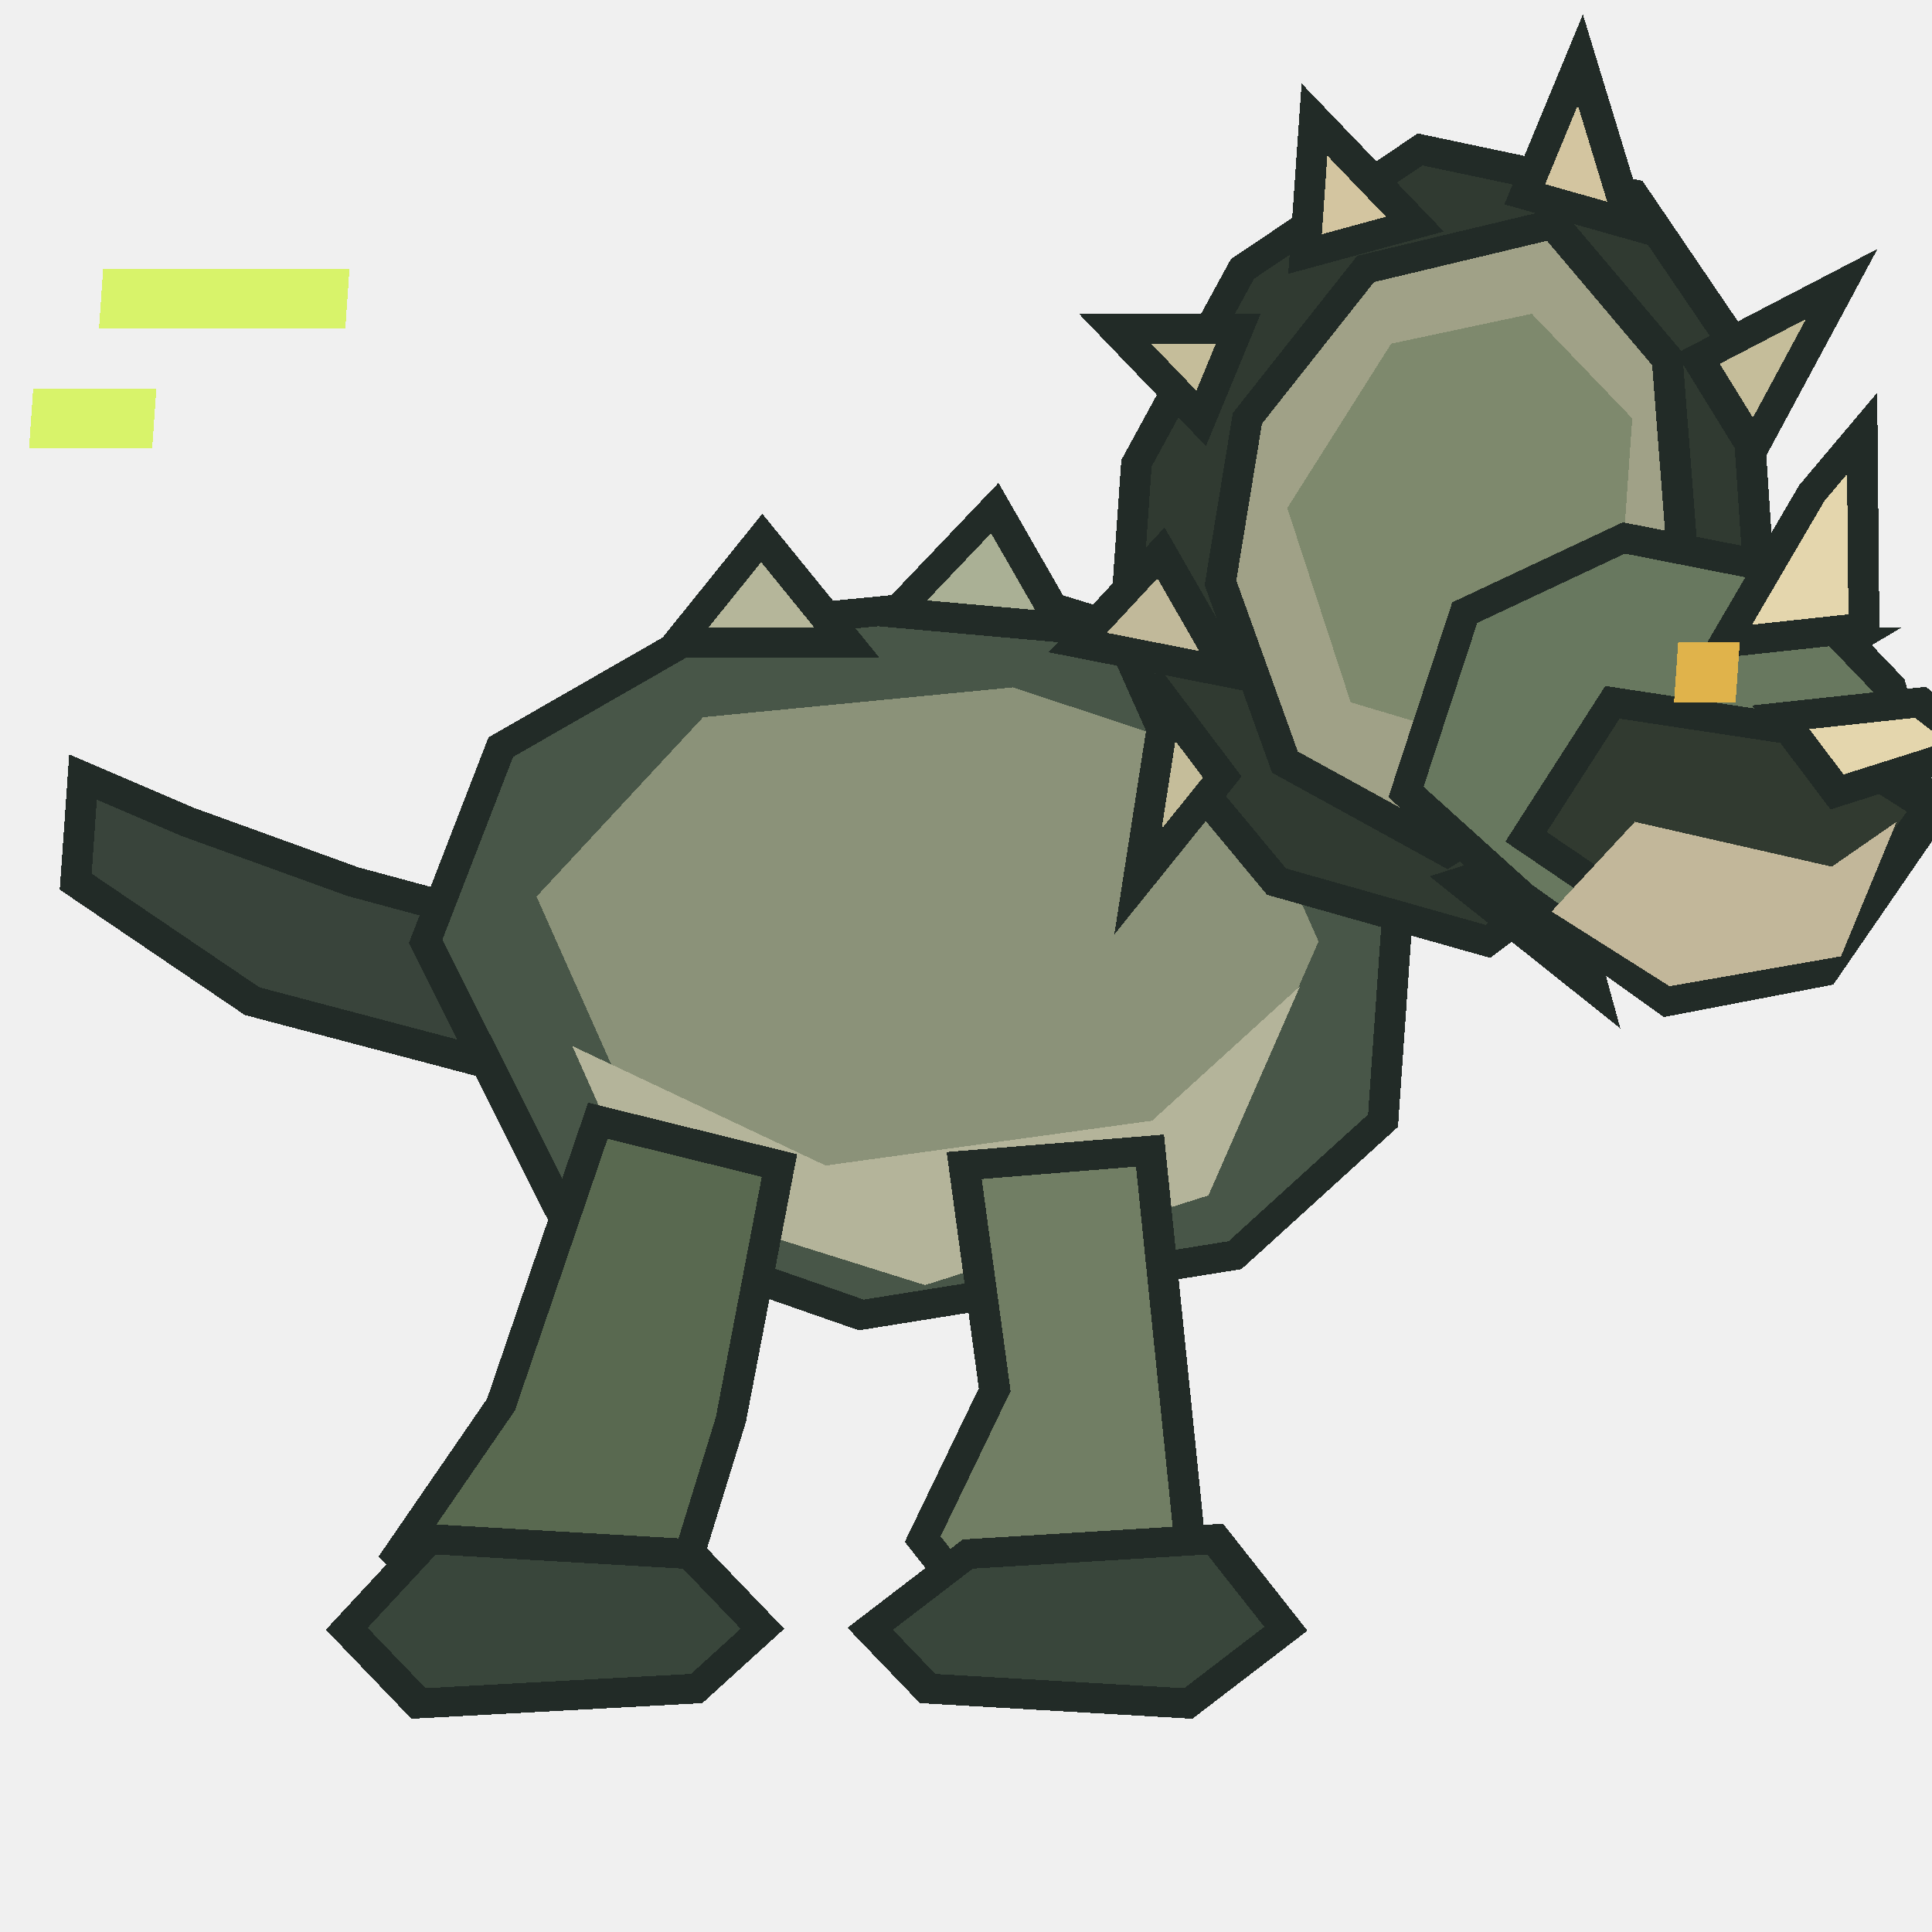
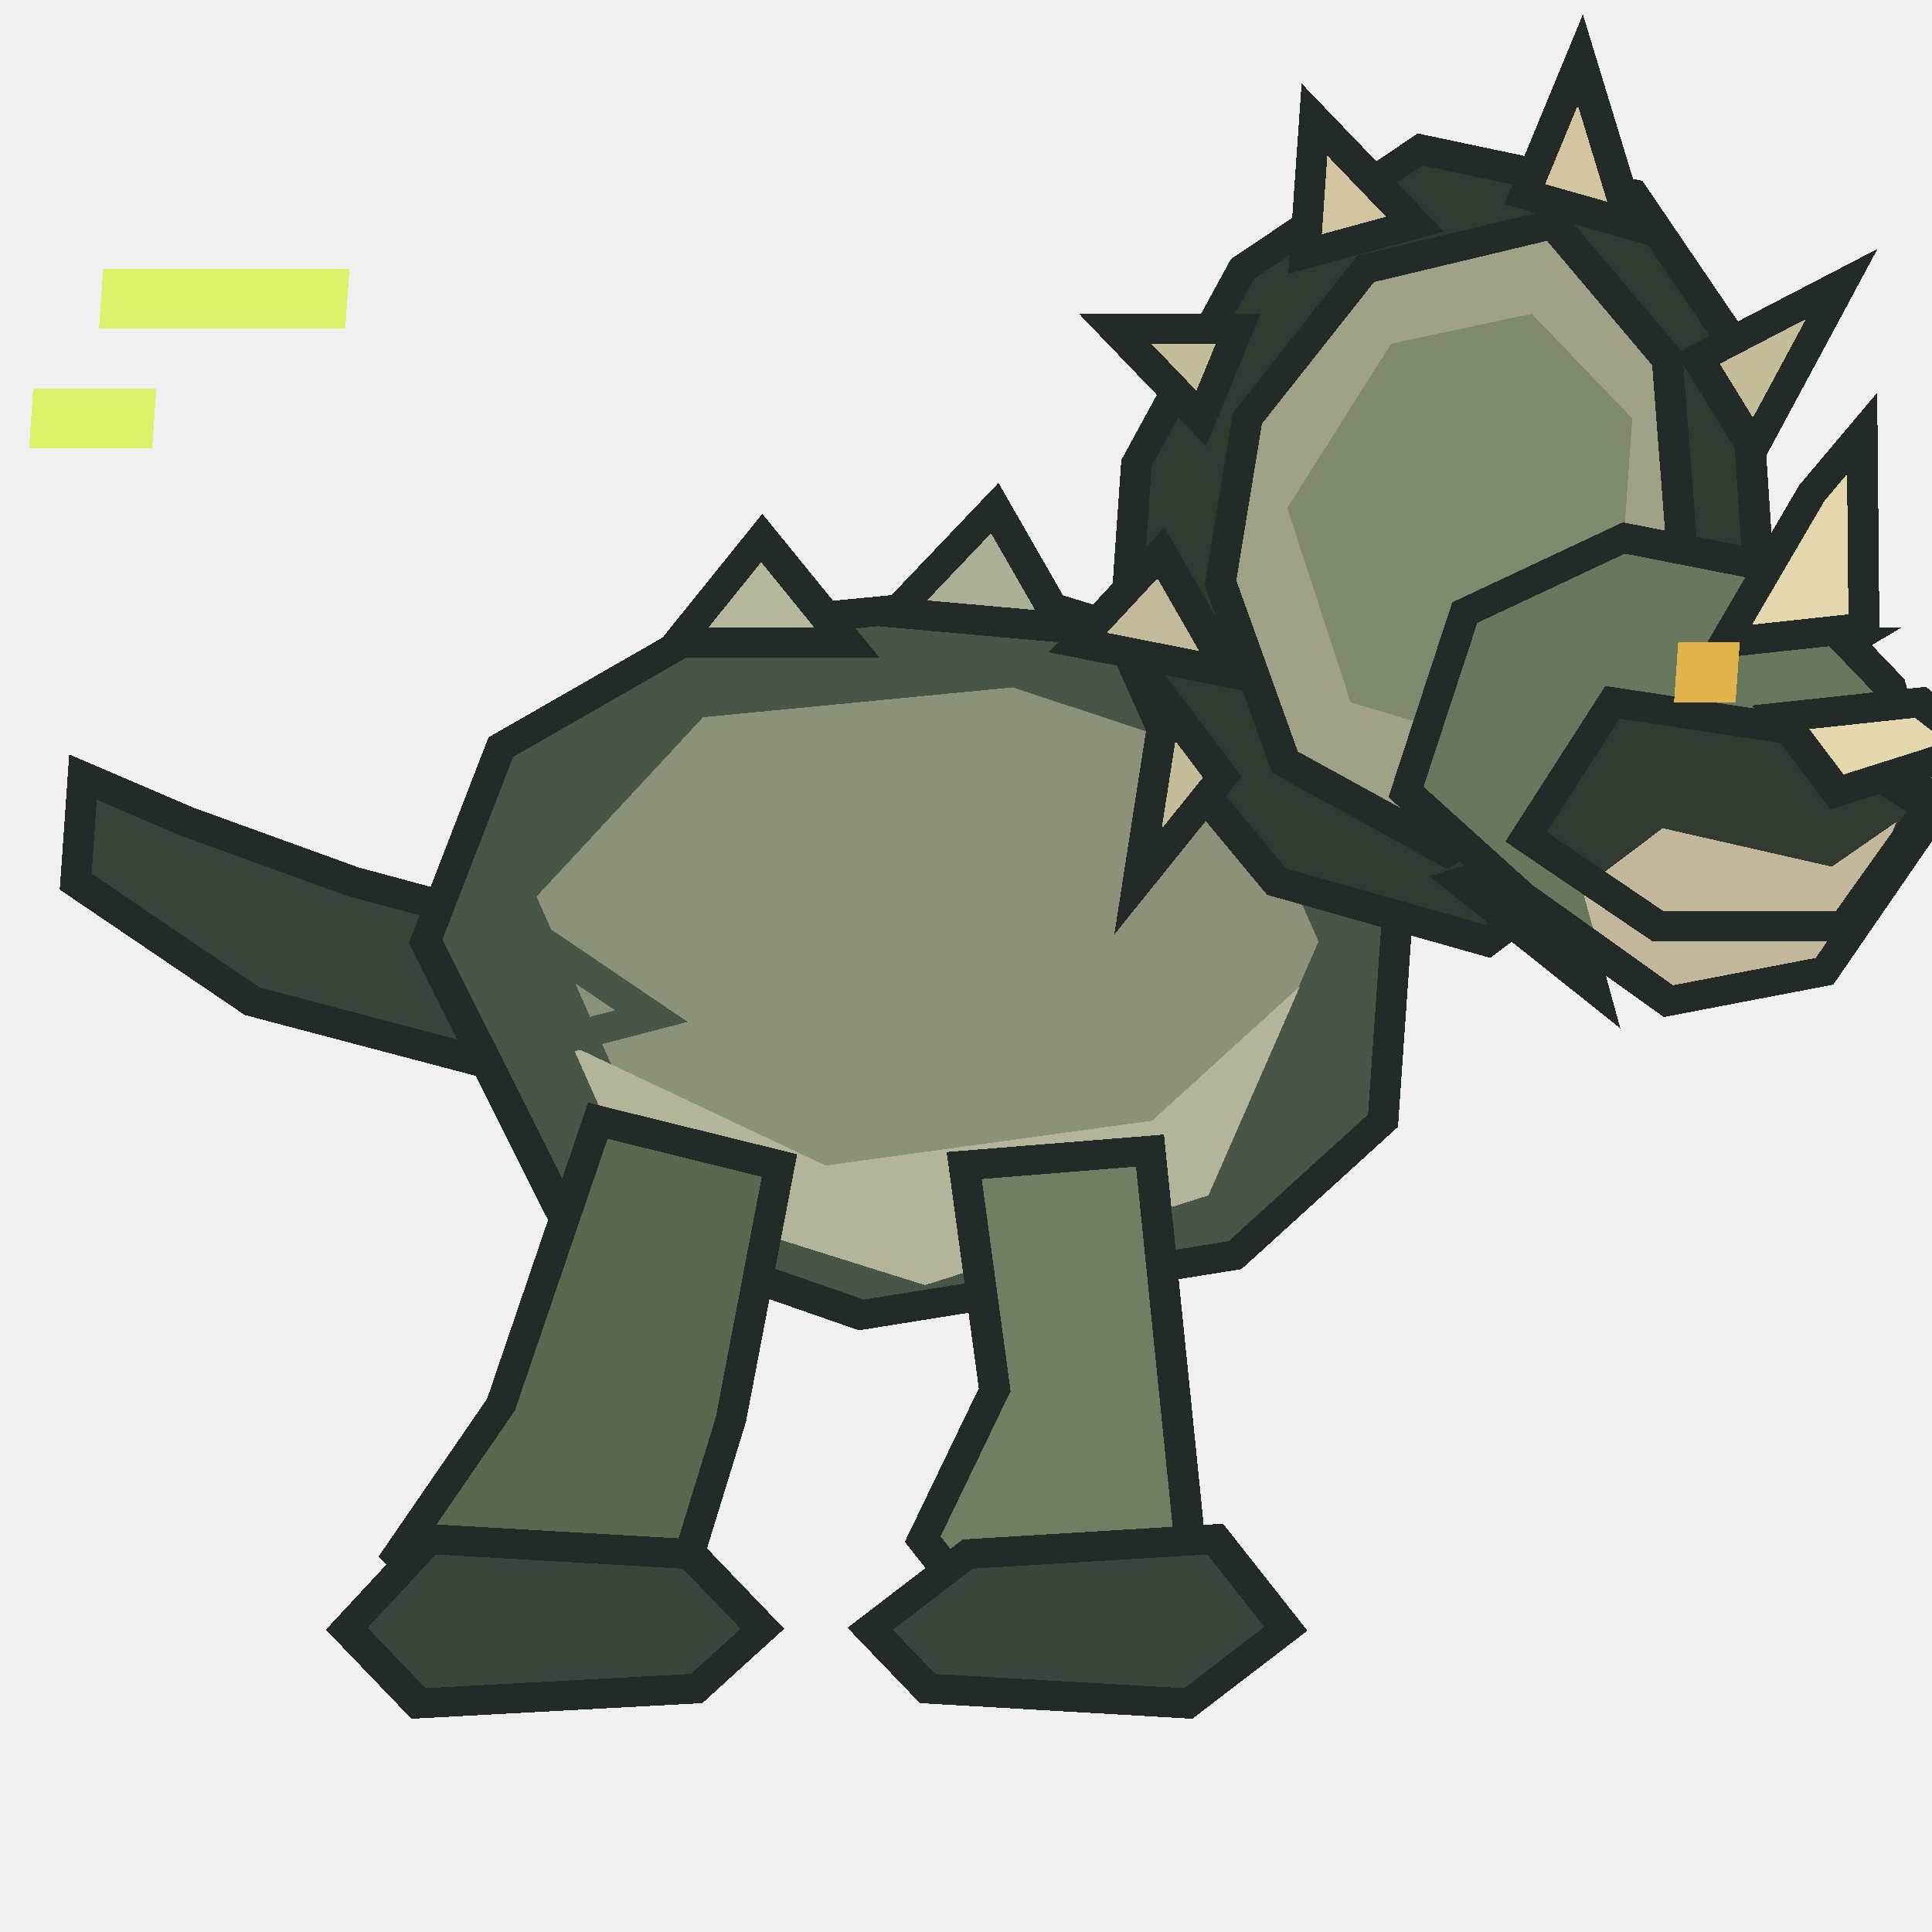
<svg xmlns="http://www.w3.org/2000/svg" data-pose="attack" data-feet-orientation="forward" viewBox="0 0 128 128" shape-rendering="crispEdges" role="img" aria-label="Ferrucutus Cerastes" data-character="Ferrucutus Cerastes" data-species="Ceratopsian" data-origin="King Kong 2005" data-anatomy="quadruped oval spiked frill paired nasal horns short thick tail">
  <g data-pose-transform="attack" transform="translate(4 0) skewX(-4) scale(1.02 .99)">
    <g stroke="#222b27" stroke-width="2" stroke-linejoin="miter">
+       <defs>
+         <mask id="dino-outline-mask-2" maskUnits="userSpaceOnUse" x="0" y="0" width="128" height="128" style="mask-type:luminance">
+           <g fill="#ffffff" stroke="none">
+             <polygon points="34,62 23,59 12,55 5,52 5,59 17,67 32,71 43,68" />
+             <polygon points="28,63 32,50 45,42 65,40 81,45 91,56 91,75 82,84 58,88 38,81" />
+             <polygon points="40,75 52,78 50,95 47,108 34,109 29,104 35,94" />
+             <polygon points="64,78 76,77 79,95 81,107 68,109 63,103 67,93" />
+             <polygon points="31,104 48,103 53,109 48,114 30,113 26,109" transform="translate(79 0) scale(-1 1)" />
+             <polygon points="66,104 82,103 87,109 81,114 64,113 60,109" />
+             <polygon points="72,43 72,31 78,18 89,10 103,13 111,24 113,39 108,54 97,63 83,59 76,51" />
+             <polygon points="78,39 79,28 86,18 98,15 106,24 108,38 103,51 94,57 83,51" />
+             <polygon points="76,28 70,22 78,22" />
+             <polygon points="82,17 82,8 89,15" />
+             <polygon points="96,13 99,4 103,15" />
+             <polygon points="108,24 117,19 112,30" />
+             <polygon points="110,43 119,43 108,50" />
+             <polygon points="101,57 104,66 95,59" />
+             <polygon points="79,52 74,59 75,47" />
+             <polygon points="94,41 104,36 114,38 122,46 125,55 119,65 109,67 99,60 91,53" />
+             <polygon points="104,47 117,49 125,54 120,62 108,62 99,56" />
+             <polygon points="111,43 116,33 119,29 120,42" />
+             <polygon points="115,48 124,47 128,50 119,53" />
+             <polygon points="43,43 48,36 54,43" />
+             <polygon points="57,41 63,34 68,42" />
+             <polygon points="69,43 74,37 79,45" />
+           </g>
+           <polygon points="34,62 23,59 12,55 5,52 5,59 17,67 32,71 43,68" fill="none" stroke="#000000" stroke-width="2" stroke-linejoin="miter" />
+           <polygon points="28,63 32,50 45,42 65,40 81,45 91,56 91,75 82,84 58,88 38,81" fill="none" stroke="#000000" stroke-width="2" stroke-linejoin="miter" />
+           <polygon points="40,75 52,78 50,95 47,108 34,109 29,104 35,94" fill="none" stroke="#000000" stroke-width="2" stroke-linejoin="miter" />
+           <polygon points="64,78 76,77 79,95 81,107 68,109 63,103 67,93" fill="none" stroke="#000000" stroke-width="2" stroke-linejoin="miter" />
+           <polygon points="31,104 48,103 53,109 48,114 30,113 26,109" transform="translate(79 0) scale(-1 1)" fill="none" stroke="#000000" stroke-width="2" stroke-linejoin="miter" />
+           <polygon points="66,104 82,103 87,109 81,114 64,113 60,109" fill="none" stroke="#000000" stroke-width="2" stroke-linejoin="miter" />
+           <polygon points="72,43 72,31 78,18 89,10 103,13 111,24 113,39 108,54 97,63 83,59 76,51" fill="none" stroke="#000000" stroke-width="2" stroke-linejoin="miter" />
+           <polygon points="78,39 79,28 86,18 98,15 106,24 108,38 103,51 94,57 83,51" fill="none" stroke="#000000" stroke-width="2" stroke-linejoin="miter" />
+           <polygon points="76,28 70,22 78,22" fill="none" stroke="#000000" stroke-width="2" stroke-linejoin="miter" />
+           <polygon points="82,17 82,8 89,15" fill="none" stroke="#000000" stroke-width="2" stroke-linejoin="miter" />
+           <polygon points="96,13 99,4 103,15" fill="none" stroke="#000000" stroke-width="2" stroke-linejoin="miter" />
+           <polygon points="108,24 117,19 112,30" fill="none" stroke="#000000" stroke-width="2" stroke-linejoin="miter" />
+           <polygon points="110,43 119,43 108,50" fill="none" stroke="#000000" stroke-width="2" stroke-linejoin="miter" />
+           <polygon points="101,57 104,66 95,59" fill="none" stroke="#000000" stroke-width="2" stroke-linejoin="miter" />
+           <polygon points="79,52 74,59 75,47" fill="none" stroke="#000000" stroke-width="2" stroke-linejoin="miter" />
+           <polygon points="94,41 104,36 114,38 122,46 125,55 119,65 109,67 99,60 91,53" fill="none" stroke="#000000" stroke-width="2" stroke-linejoin="miter" />
+           <polygon points="104,47 117,49 125,54 120,62 108,62 99,56" fill="none" stroke="#000000" stroke-width="2" stroke-linejoin="miter" />
+           <polygon points="111,43 116,33 119,29 120,42" fill="none" stroke="#000000" stroke-width="2" stroke-linejoin="miter" />
+           <polygon points="115,48 124,47 128,50 119,53" fill="none" stroke="#000000" stroke-width="2" stroke-linejoin="miter" />
+           <polygon points="43,43 48,36 54,43" fill="none" stroke="#000000" stroke-width="2" stroke-linejoin="miter" />
+           <polygon points="57,41 63,34 68,42" fill="none" stroke="#000000" stroke-width="2" stroke-linejoin="miter" />
+           <polygon points="69,43 74,37 79,45" fill="none" stroke="#000000" stroke-width="2" stroke-linejoin="miter" />
+         </mask>
+       </defs>
      <polygon points="34,62 23,59 12,55 5,52 5,59 17,67 32,71 43,68" fill="#39443b" />
      <polygon points="28,63 32,50 45,42 65,40 81,45 91,56 91,75 82,84 58,88 38,81" fill="#485648" />
-       <polygon points="35,60 45,48 65,46 80,51 86,63 81,77 62,82 43,76" fill="#8b9279" stroke="none" />
-       <polygon points="38,70 55,78 76,75 85,66 80,80 62,86 43,80" fill="#b4b49a" stroke="none" />
+       <polygon points="35,60 45,48 65,46 80,51 86,63 81,77 62,82 43,76" fill="#8b9279" stroke="none" mask="url(#dino-outline-mask-2)" />
+       <polygon points="38,70 55,78 76,75 85,66 80,80 62,86 43,80" fill="#b4b49a" stroke="none" mask="url(#dino-outline-mask-2)" />
      <polygon points="40,75 52,78 50,95 47,108 34,109 29,104 35,94" fill="#596950" />
      <polygon points="64,78 76,77 79,95 81,107 68,109 63,103 67,93" fill="#717e64" />
      <polygon points="31,104 48,103 53,109 48,114 30,113 26,109" data-foot-facing="forward" transform="translate(79 0) scale(-1 1)" fill="#39463b" />
      <polygon points="66,104 82,103 87,109 81,114 64,113 60,109" data-foot-facing="forward" fill="#39463b" />
      <polygon points="72,43 72,31 78,18 89,10 103,13 111,24 113,39 108,54 97,63 83,59 76,51" fill="#303a31" />
      <polygon points="78,39 79,28 86,18 98,15 106,24 108,38 103,51 94,57 83,51" fill="#a0a187" />
-       <polygon points="82,34 88,23 97,21 104,28 104,42 97,50 87,47" fill="#7e896d" stroke="none" />
+       <polygon points="82,34 88,23 97,21 104,28 104,42 97,50 87,47" fill="#7e896d" stroke="none" mask="url(#dino-outline-mask-2)" />
      <polygon points="76,28 70,22 78,22" fill="#c5bd9a" />
      <polygon points="82,17 82,8 89,15" fill="#d3c5a0" />
      <polygon points="96,13 99,4 103,15" fill="#d3c5a0" />
      <polygon points="108,24 117,19 112,30" fill="#c5bd9a" />
      <polygon points="110,43 119,43 108,50" fill="#c5bd9a" />
      <polygon points="101,57 104,66 95,59" fill="#c5bd9a" />
      <polygon points="79,52 74,59 75,47" fill="#c5bd9a" />
      <polygon points="94,41 104,36 114,38 122,46 125,55 119,65 109,67 99,60 91,53" fill="#68785f" />
      <polygon points="104,47 117,49 125,54 120,62 108,62 99,56" fill="#313a30" />
-       <polygon points="106,55 119,58 123,55 120,64 109,66 101,61" fill="#c2b79a" stroke="none" />
+       <polygon points="106,55 119,58 123,55 120,64 109,66 101,61" fill="#c2b79a" stroke="none" mask="url(#dino-outline-mask-2)" />
      <polygon points="111,43 116,33 119,29 120,42" fill="#e4d6ad" />
      <polygon points="115,48 124,47 128,50 119,53" fill="#e4d6ad" />
      <rect x="108" y="43" width="4" height="4" fill="#e0b34b" stroke="none" />
      <polygon points="43,43 48,36 54,43" fill="#b5b69a" />
      <polygon points="57,41 63,34 68,42" fill="#aab095" />
      <polygon points="69,43 74,37 79,45" fill="#c1b99a" />
    </g>
    <g data-motion-accent="attack" shape-rendering="crispEdges">
      <path d="M4 18h16v4H4zM0 26h8v4H0z" fill="#d8f36a" />
    </g>
  </g>
</svg>
